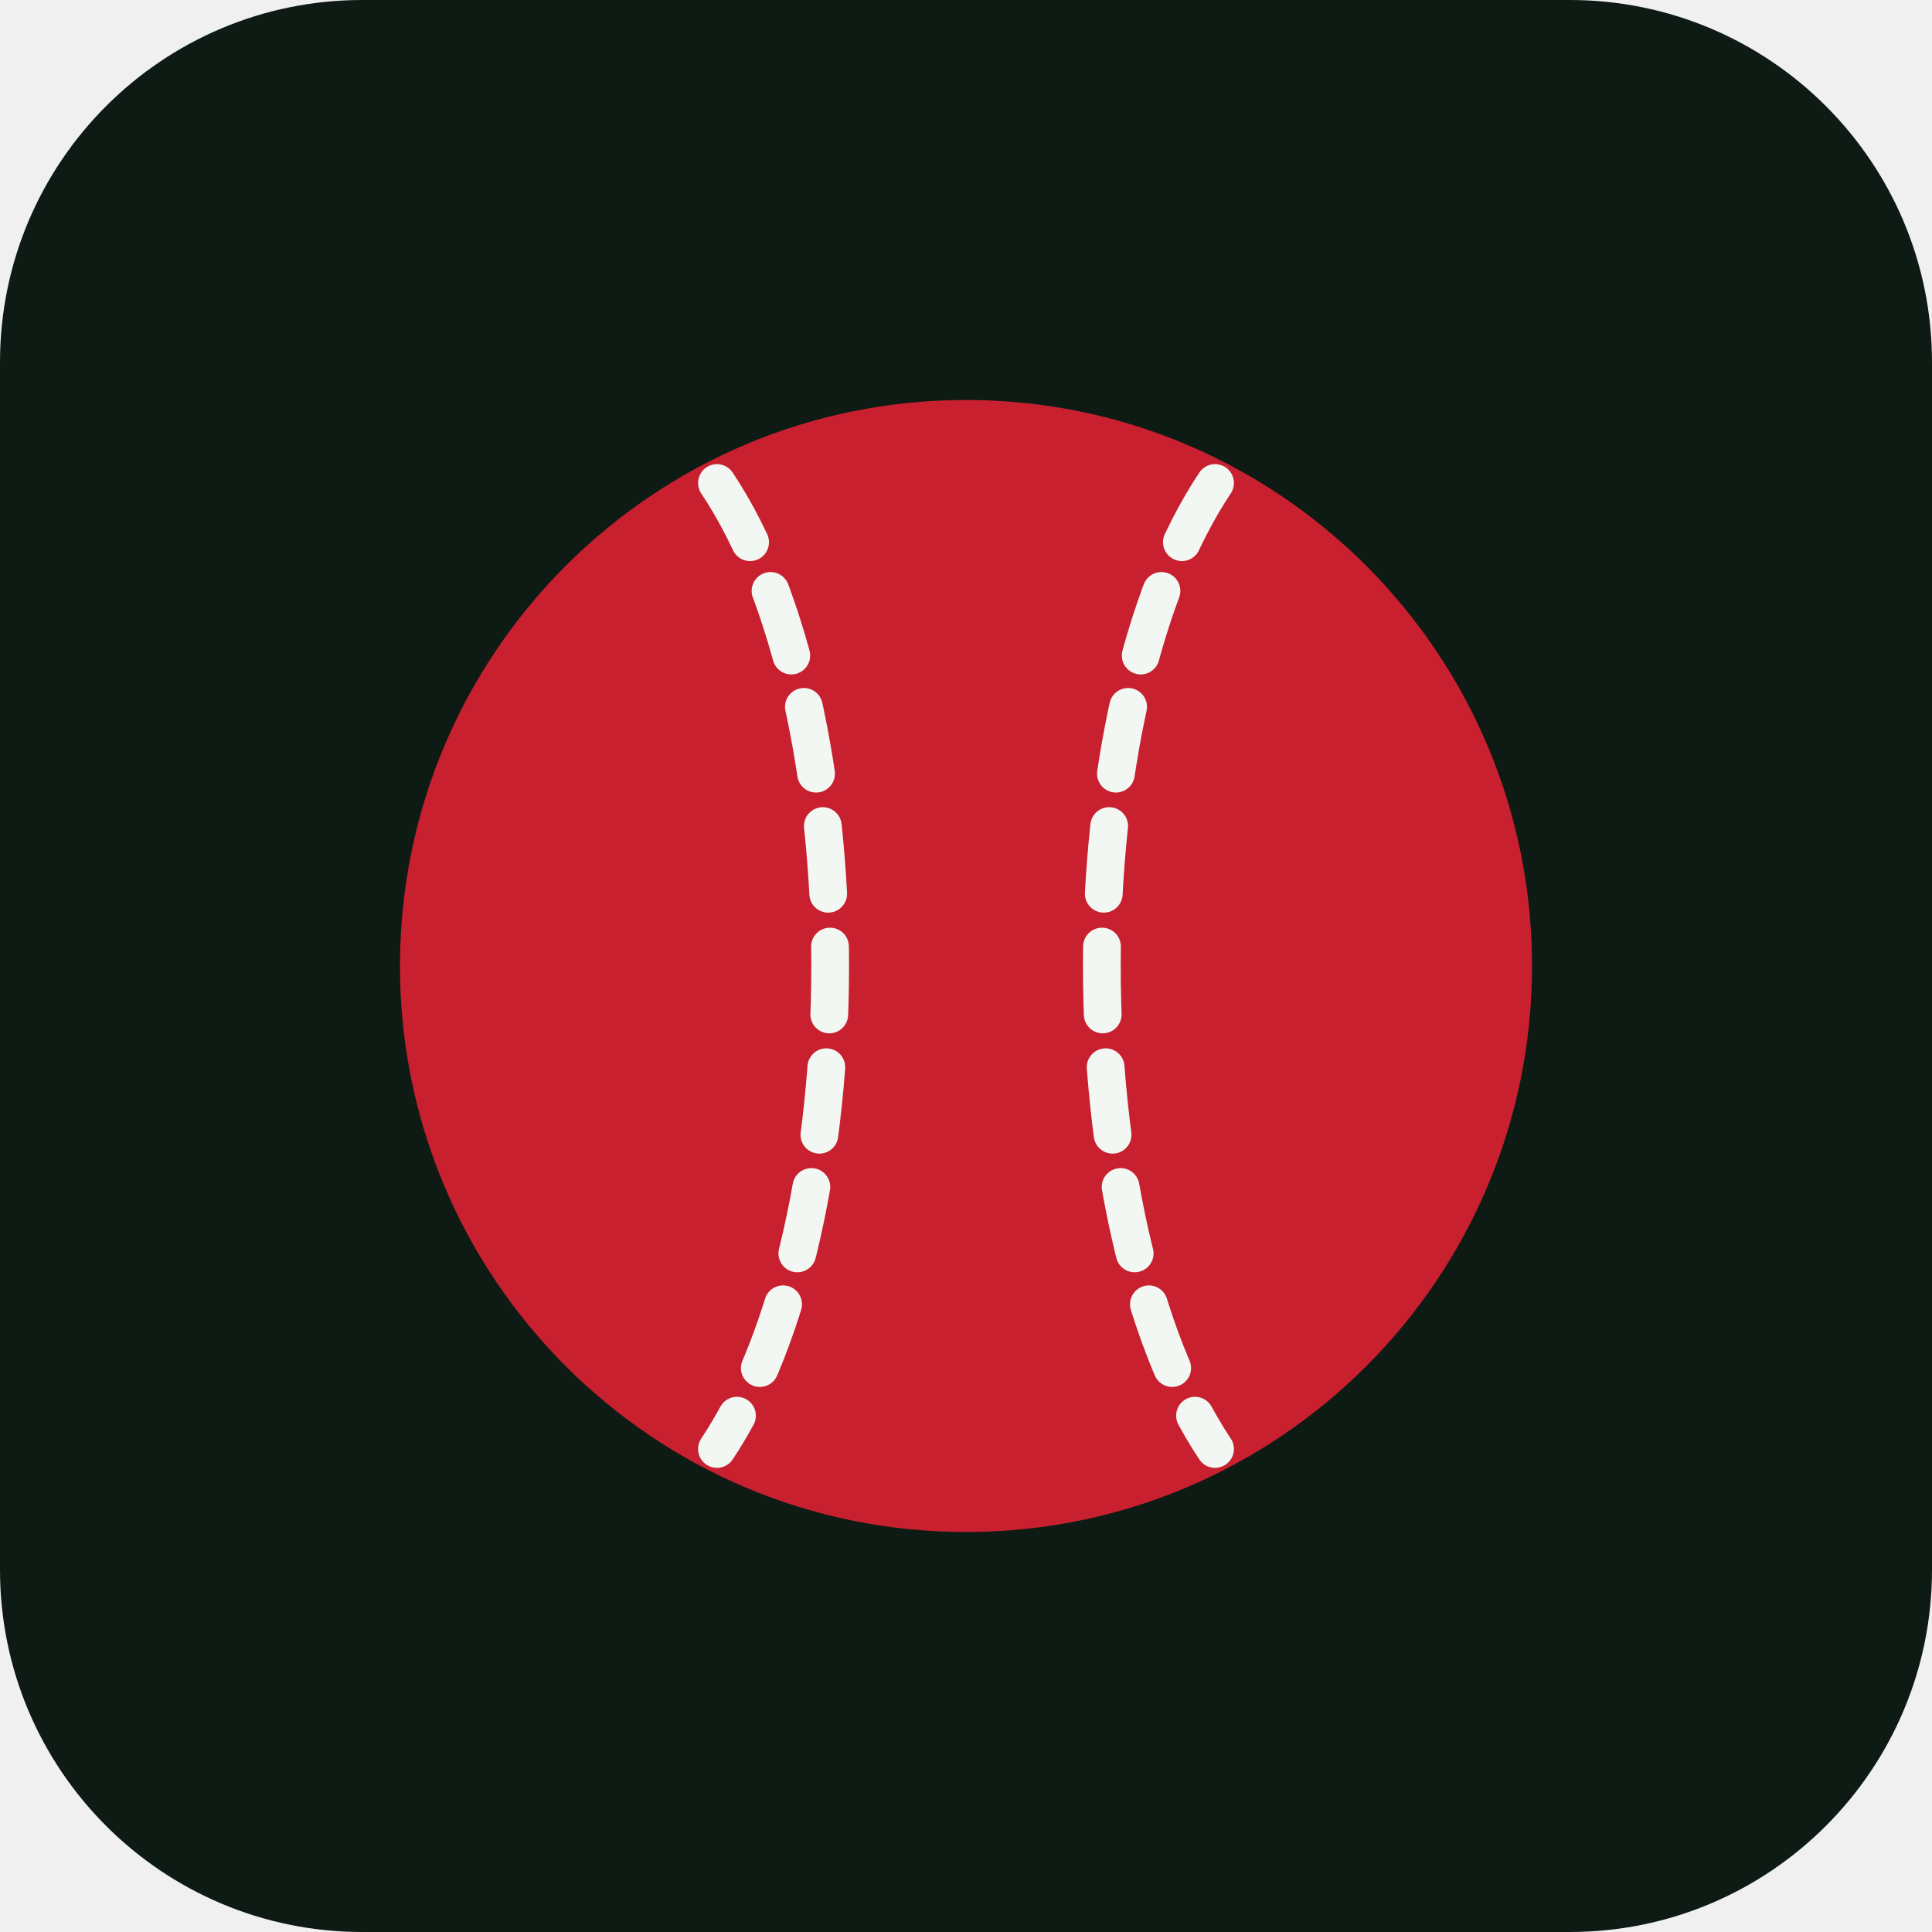
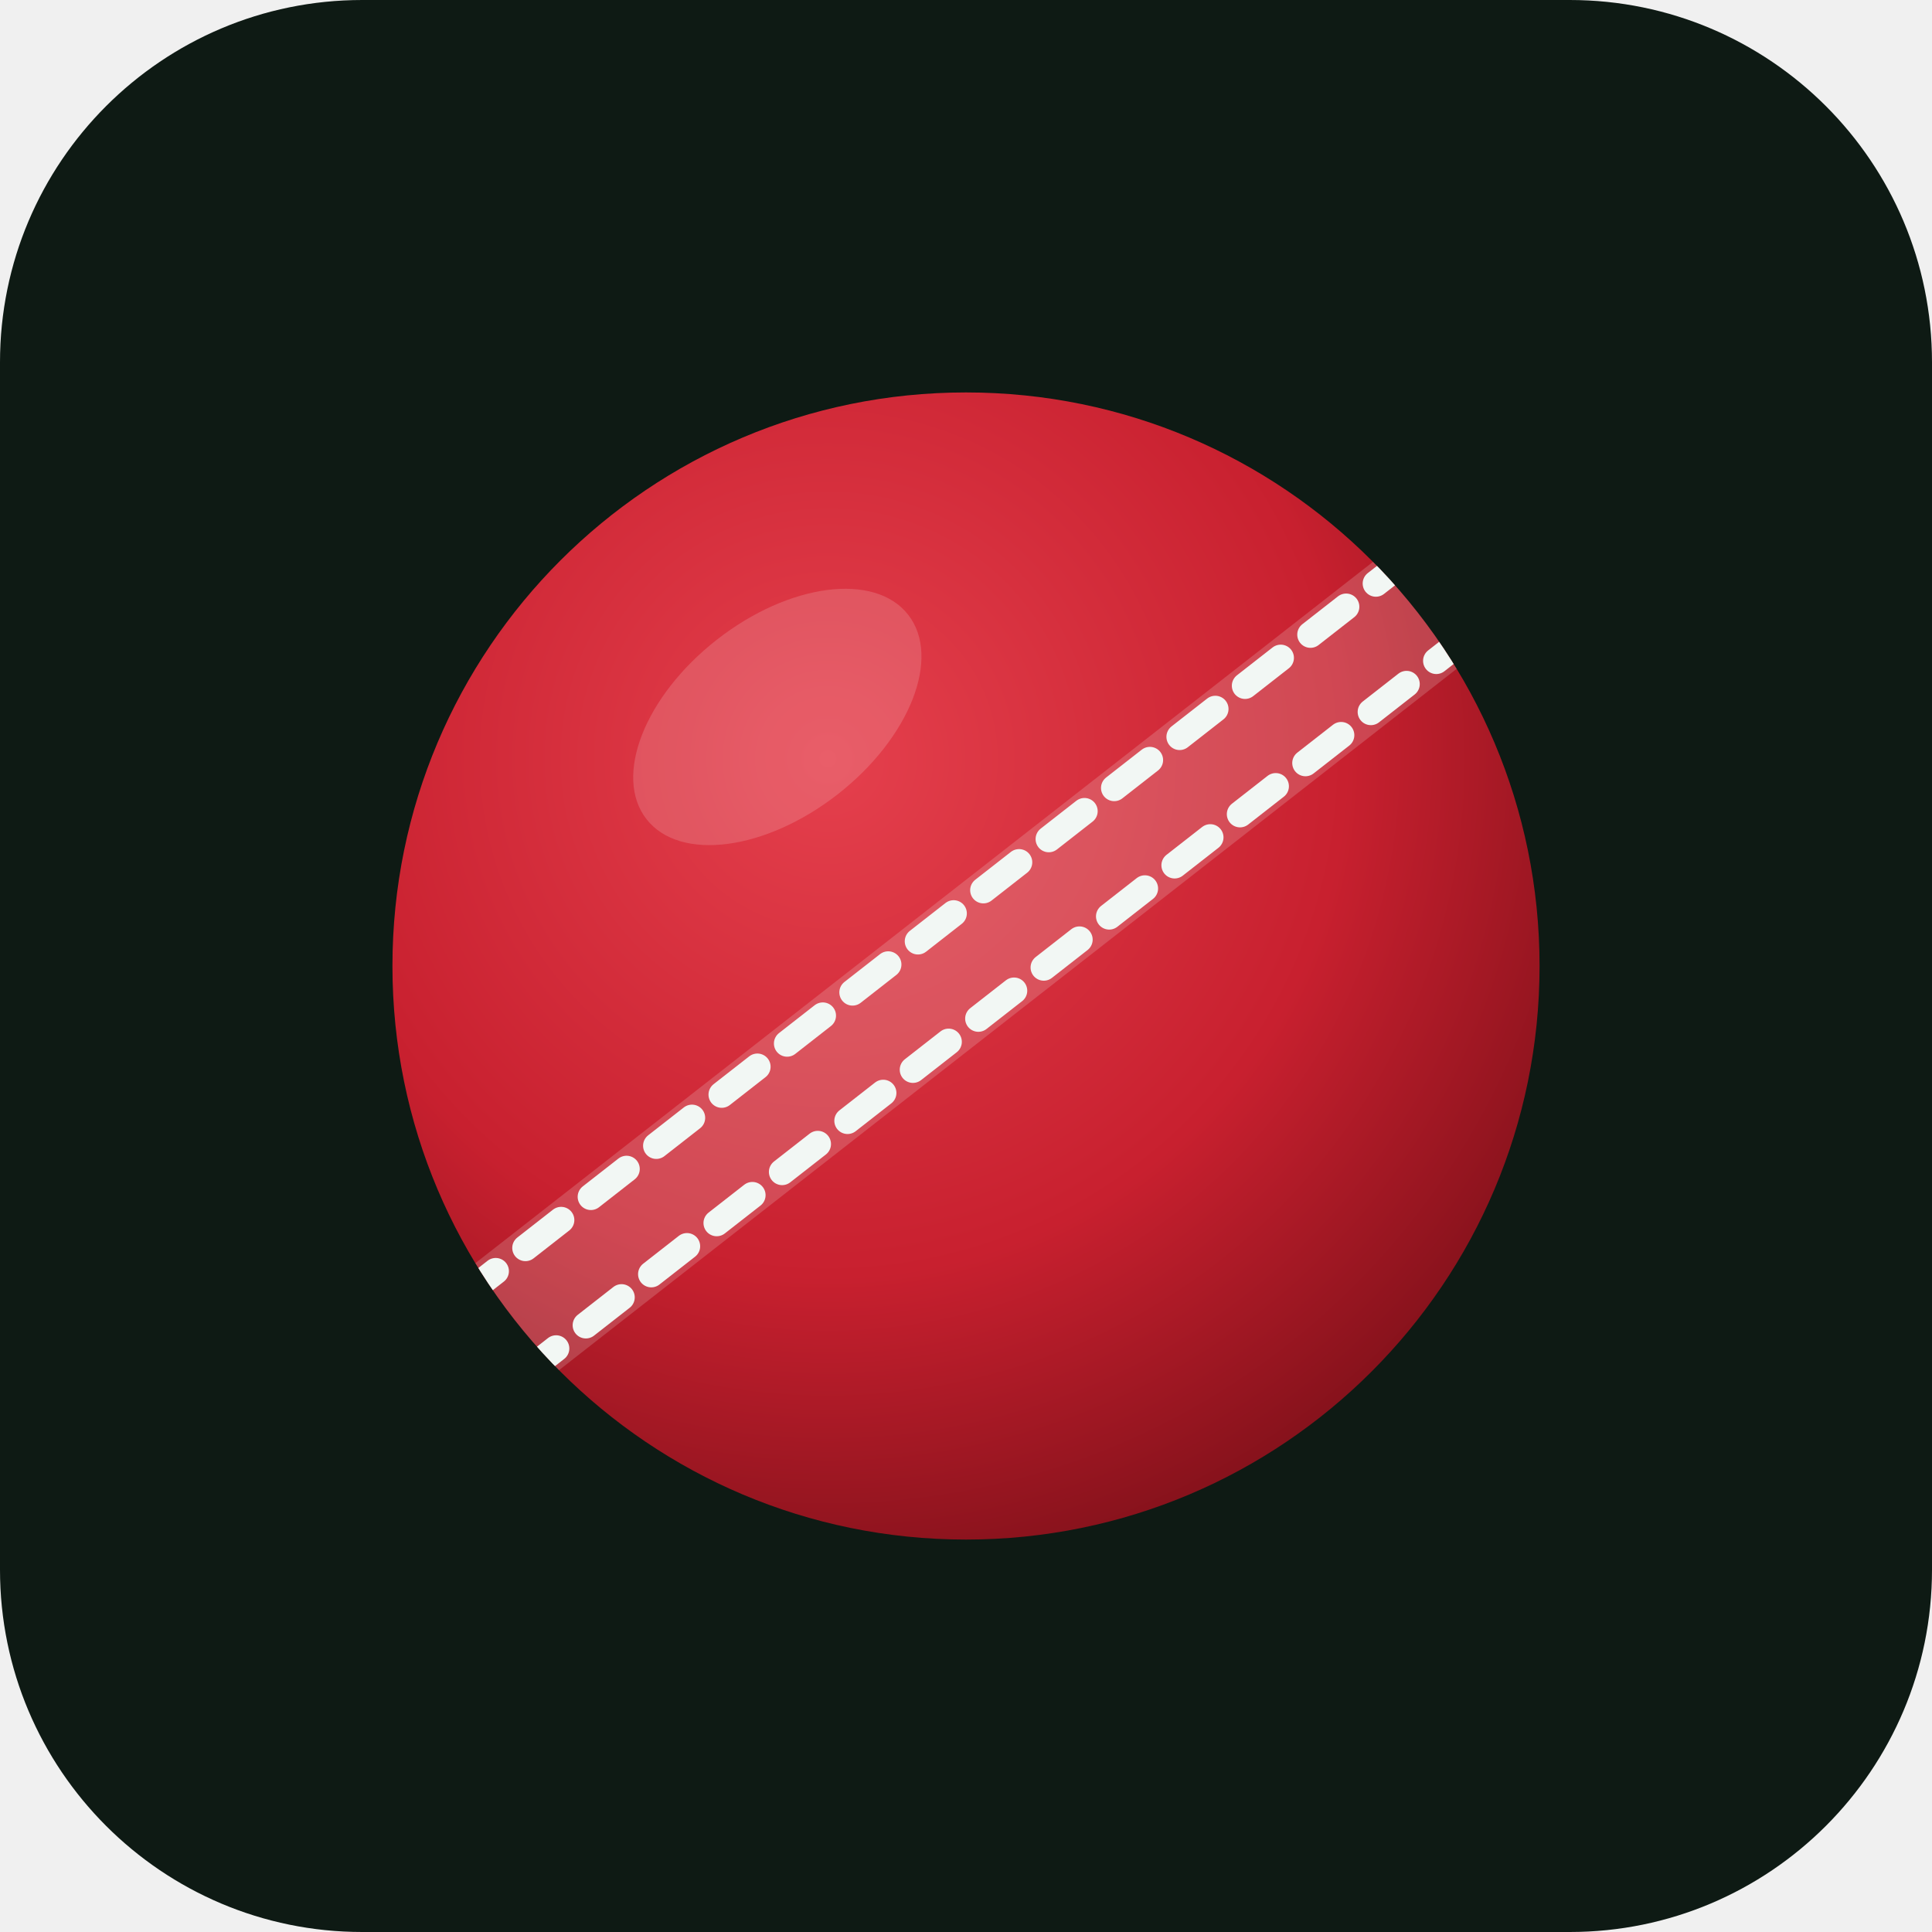
<svg xmlns="http://www.w3.org/2000/svg" viewBox="0 0 512 512">
+   <defs>
+     <radialGradient id="b" cx="0.38" cy="0.32" r="0.75">
+       <stop offset="0" stop-color="#E5404D" />
+       <stop offset="0.6" stop-color="#C8202F" />
+       <stop offset="1" stop-color="#7E1019" />
+     </radialGradient>
+     <clipPath id="c">
+       <circle cx="256" cy="256" r="152" />
+     </clipPath>
+   </defs>
  <rect width="512" height="512" rx="96" fill="#0E1A14" />
-   <circle cx="256" cy="256" r="150" fill="#C8202F" />
-   <path d="M190 128c40 60 40 196 0 256M322 128c-40 60-40 196 0 256" fill="none" stroke="#F2F7F4" stroke-width="10" stroke-dasharray="18 14" stroke-linecap="round" />
+   <circle cx="256" cy="256" r="152" fill="url(#b)" />
+   <g clip-path="url(#c)" transform="rotate(-38 256 256)">
+     <rect x="96" y="238" width="320" height="36" fill="#F2F7F4" opacity="0.18" />
+     <path d="M96 243H416M96 269H416" stroke="#F2F7F4" stroke-width="7" stroke-dasharray="12 10" stroke-linecap="round" />
+   </g>
+   <ellipse cx="206" cy="190" rx="44" ry="26" fill="#FFFFFF" opacity="0.16" transform="rotate(-38 206 190)" />
</svg>
